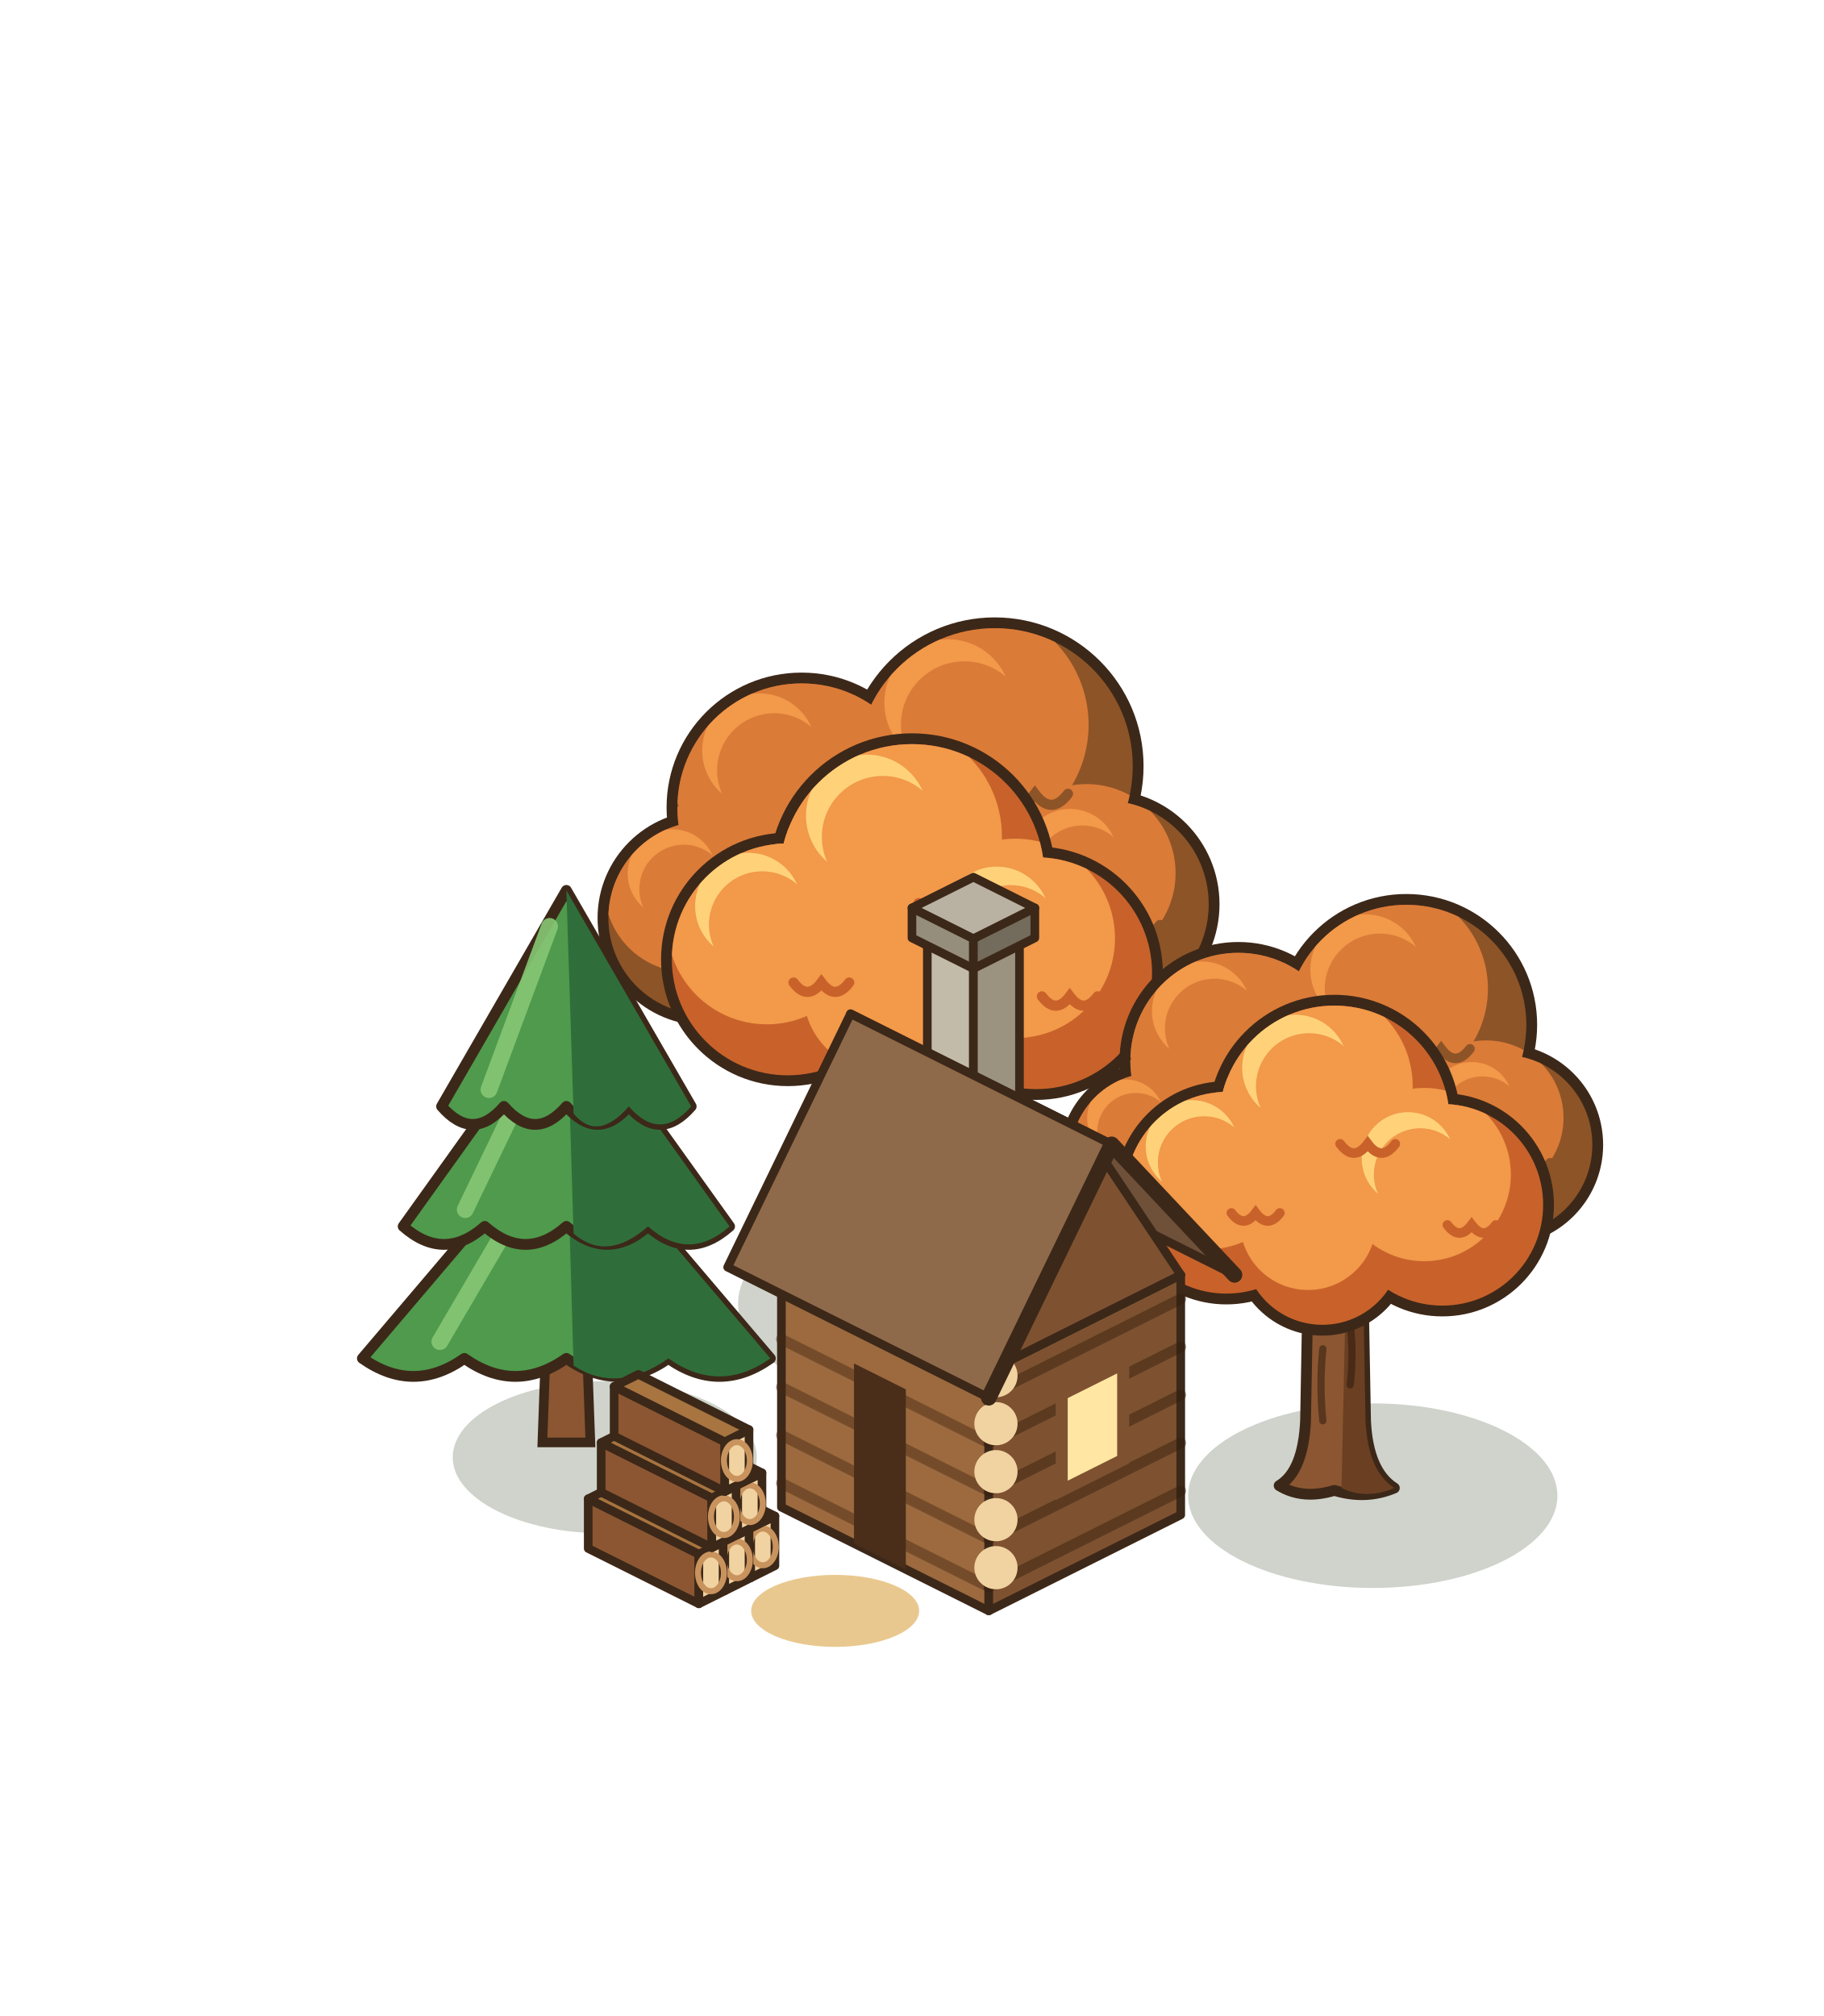
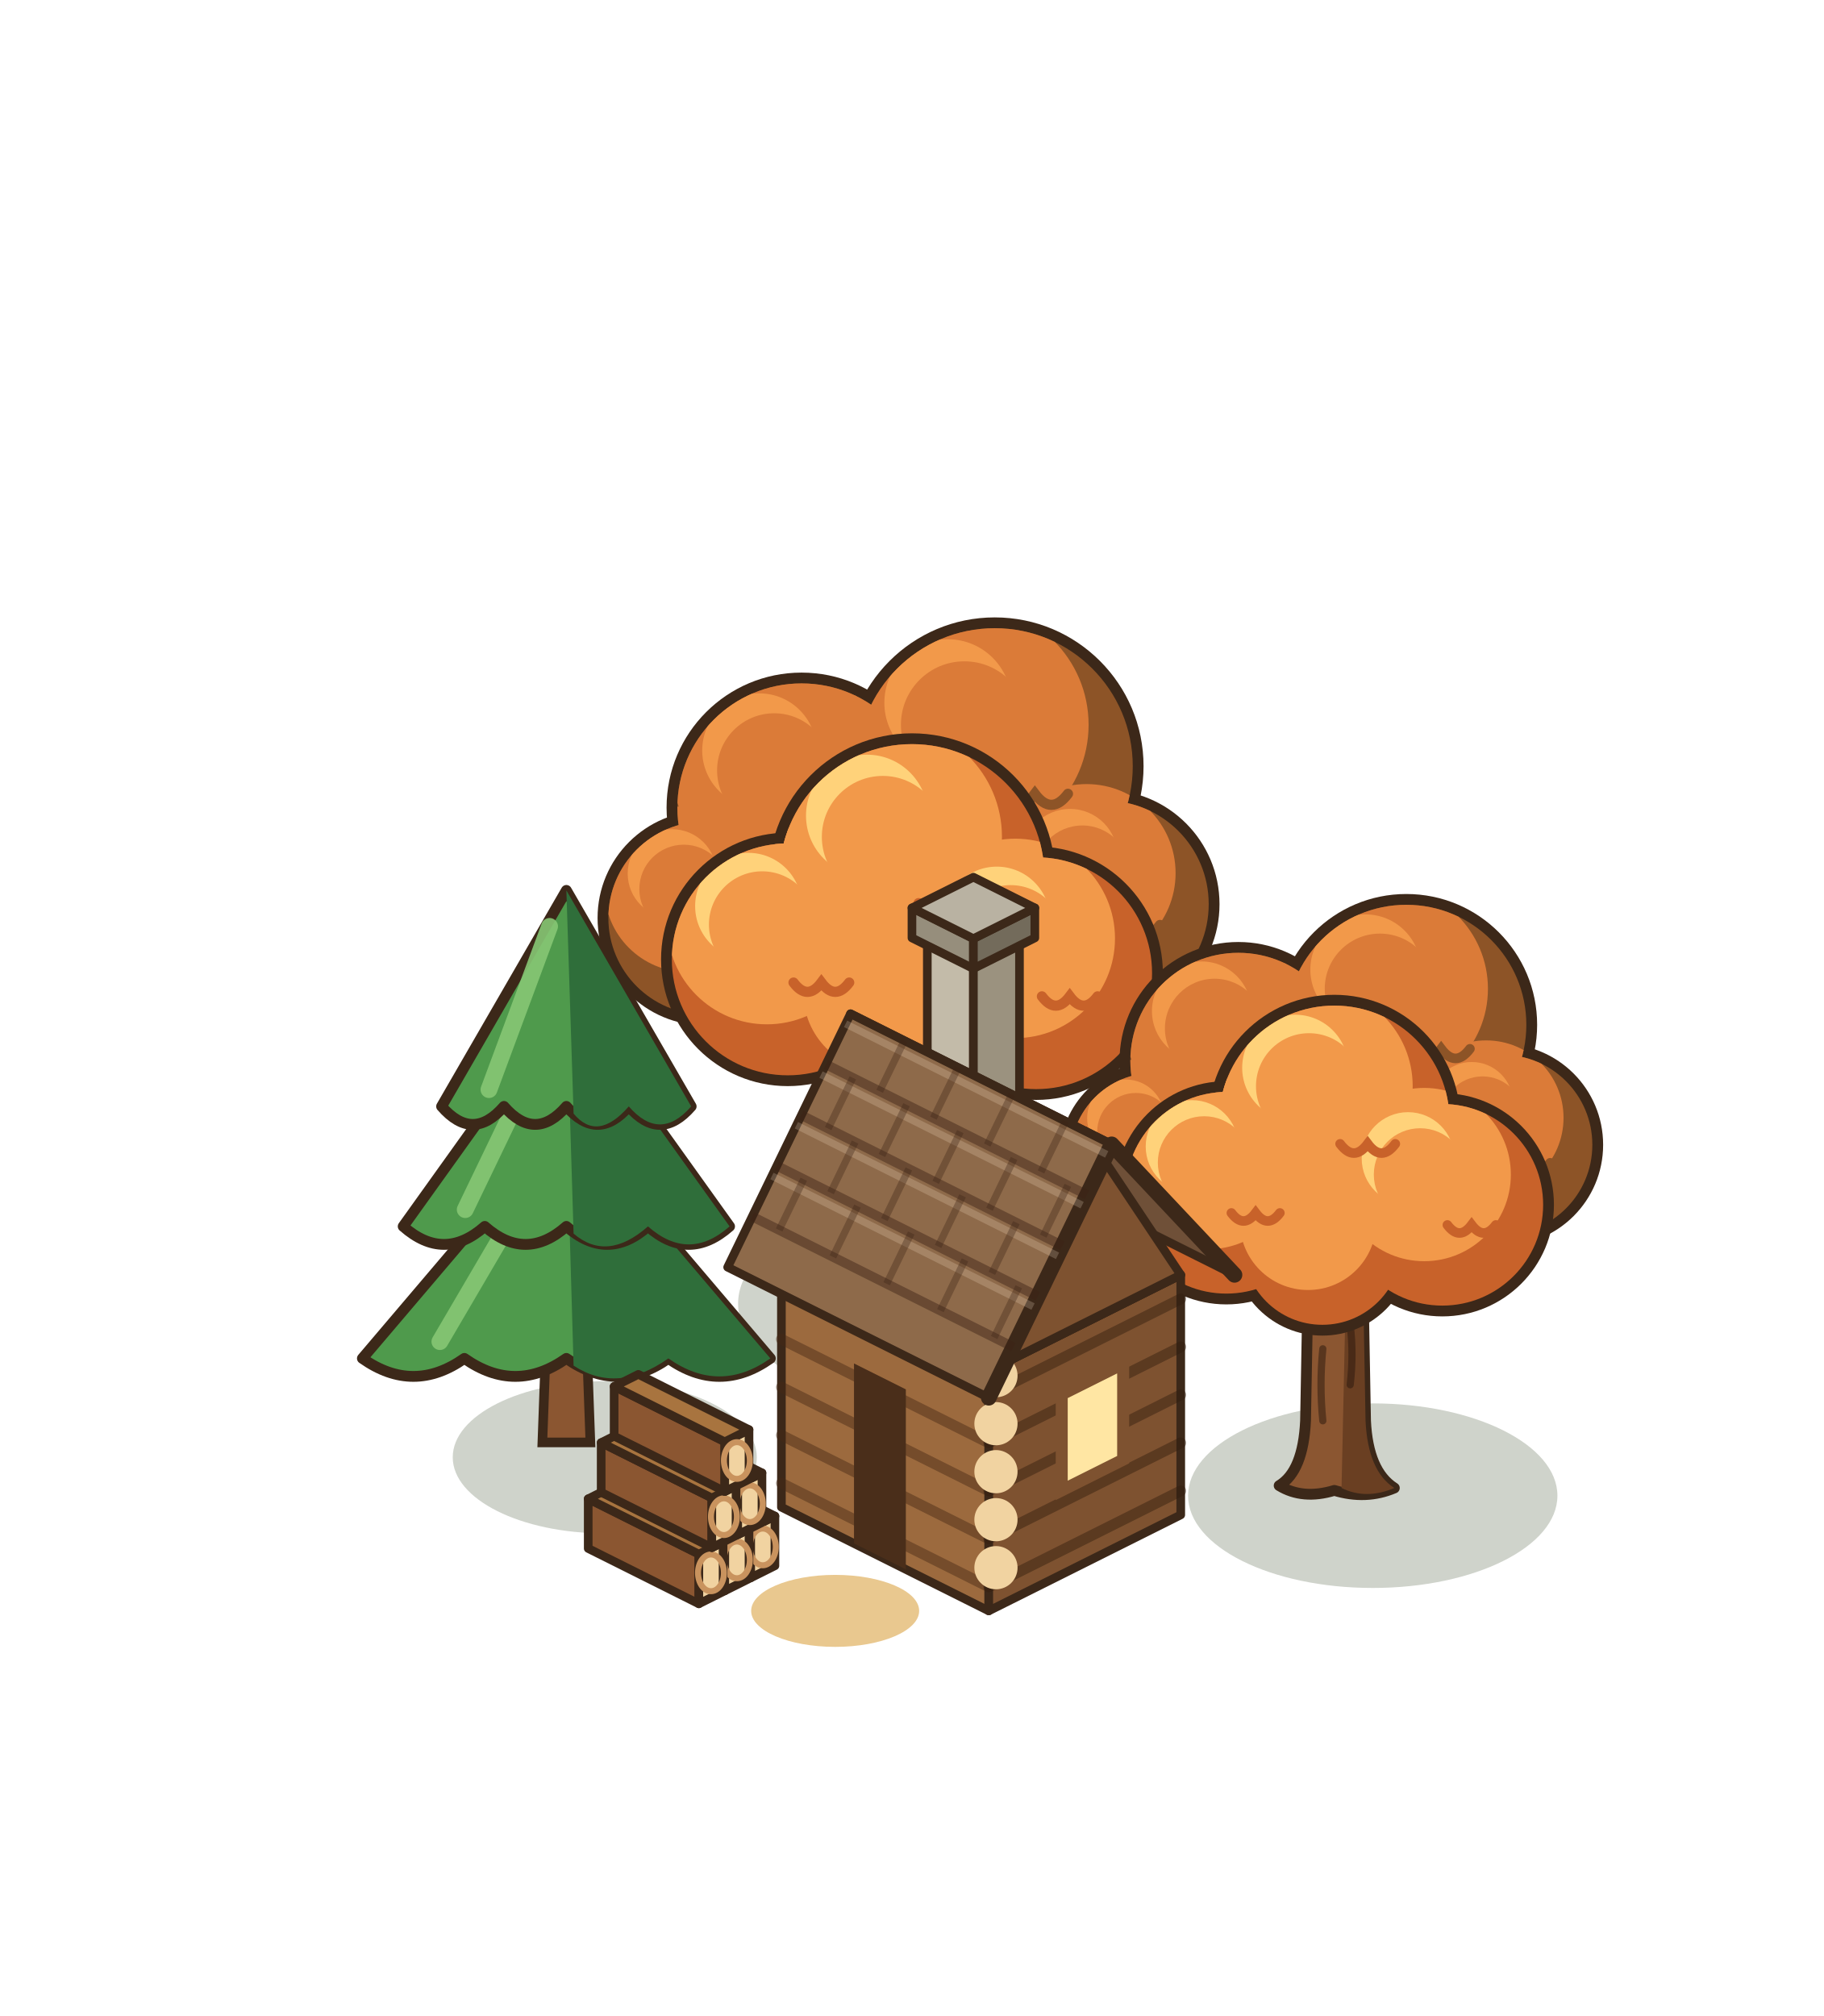
<svg xmlns="http://www.w3.org/2000/svg" width="190" height="210" viewBox="-95 -155 190 210">
  <g transform="scale(1.25)">
    <ellipse cx="3.2" cy="-15.36" rx="17.69" ry="8.85" fill="rgba(40,55,20,0.22)" />
    <path d="M-5.29,-15.99 Q-2.99,-17.37 -2.76,-22.2 L-2.53,-34.85 Q-5.75,-39.45 -8.74,-42.9 L-6.44,-44.51 Q-2.76,-41.29 0,-38.99 Q2.76,-41.75 6.21,-44.74 L8.28,-42.67 Q5.29,-39.45 2.76,-34.85 L2.99,-22.2 Q3.22,-17.37 5.75,-15.76 Q3.04,-14.61 0,-15.53 Q-3.04,-14.61 -5.29,-15.99 Z" fill="#8B5631" stroke="#3C2819" stroke-width="0.9" stroke-linejoin="round" />
    <path d="M0.69,-15.76 L1.1,-34.85 L2.76,-34.85 L2.99,-22.2 Q3.22,-17.37 5.75,-15.76 Q3.04,-14.61 0.69,-15.76 Z" fill="#6A3F22" />
    <path d="M-1.1,-22.2 q-0.3,-3 0,-6 M1.52,-25.65 q0.3,-2.6 0,-5" stroke="rgba(40,22,12,.5)" stroke-width="0.6" fill="none" stroke-linecap="round" />
    <circle cx="-9.2" cy="-56.7" r="11.25" fill="#3C2819" />
    <circle cx="6.9" cy="-60.15" r="12.4" fill="#3C2819" />
    <circle cx="16.1" cy="-48.65" r="9.53" fill="#3C2819" />
    <circle cx="-17.25" cy="-47.5" r="8.95" fill="#3C2819" />
    <defs>
      <clipPath id="rtm55_m55_115f">
        <circle cx="-9.2" cy="-56.7" r="10.35" fill="#000" />
        <circle cx="6.9" cy="-60.15" r="11.5" fill="#000" />
        <circle cx="16.1" cy="-48.65" r="8.63" fill="#000" />
        <circle cx="-17.25" cy="-47.5" r="8.05" fill="#000" />
      </clipPath>
    </defs>
    <g clip-path="url(#rtm55_m55_115f)">
      <circle cx="-9.2" cy="-56.7" r="10.35" fill="#8d5427" />
      <circle cx="6.9" cy="-60.15" r="11.5" fill="#8d5427" />
      <circle cx="16.1" cy="-48.65" r="8.63" fill="#8d5427" />
      <circle cx="-17.25" cy="-47.5" r="8.05" fill="#8d5427" />
      <circle cx="-11.06" cy="-59.8" r="8.9" fill="#db7b38" />
      <circle cx="4.83" cy="-63.6" r="9.89" fill="#db7b38" />
      <circle cx="14.55" cy="-51.24" r="7.42" fill="#db7b38" />
      <circle cx="-18.7" cy="-49.91" r="6.92" fill="#db7b38" />
      <circle cx="-12.72" cy="-61.46" r="4.76" fill="#F2994A" />
      <circle cx="-11.48" cy="-59.8" r="4.76" fill="#db7b38" />
      <circle cx="2.99" cy="-65.44" r="5.29" fill="#F2994A" />
      <circle cx="4.37" cy="-63.6" r="5.29" fill="#db7b38" />
      <circle cx="13.17" cy="-52.62" r="3.97" fill="#F2994A" />
      <circle cx="14.2" cy="-51.24" r="3.97" fill="#db7b38" />
      <circle cx="-19.99" cy="-51.2" r="3.7" fill="#F2994A" />
      <circle cx="-19.02" cy="-49.91" r="3.7" fill="#db7b38" />
      <path d="M-8.68,-54.63 q1.24,1.66 2.48,0 q1.24,1.66 2.48,0" fill="none" stroke="#8d5427" stroke-width="0.85" stroke-linecap="round" />
      <path d="M7.48,-57.85 q1.38,1.84 2.76,0 q1.38,1.84 2.76,0" fill="none" stroke="#8d5427" stroke-width="0.85" stroke-linecap="round" />
      <path d="M16.53,-46.92 q1.03,1.38 2.07,0 q1.03,1.38 2.07,0" fill="none" stroke="#8d5427" stroke-width="0.85" stroke-linecap="round" />
      <path d="M-16.85,-45.89 q0.97,1.29 1.93,0 q0.97,1.29 1.93,0" fill="none" stroke="#8d5427" stroke-width="0.85" stroke-linecap="round" />
    </g>
    <circle cx="-10.35" cy="-44.05" r="10.56" fill="#3C2819" />
    <circle cx="10.35" cy="-42.9" r="10.56" fill="#3C2819" />
    <circle cx="0" cy="-50.95" r="11.94" fill="#3C2819" />
    <circle cx="-1.15" cy="-38.99" r="8.49" fill="#3C2819" />
    <defs>
      <clipPath id="rtm55_m55_115a">
        <circle cx="-10.35" cy="-44.05" r="9.66" fill="#000" />
        <circle cx="10.35" cy="-42.9" r="9.66" fill="#000" />
        <circle cx="0" cy="-50.95" r="11.04" fill="#000" />
        <circle cx="-1.15" cy="-38.99" r="7.59" fill="#000" />
      </clipPath>
    </defs>
    <g clip-path="url(#rtm55_m55_115a)">
      <circle cx="-10.35" cy="-44.05" r="9.66" fill="#C8622A" />
      <circle cx="10.35" cy="-42.9" r="9.66" fill="#C8622A" />
      <circle cx="0" cy="-50.95" r="11.04" fill="#C8622A" />
      <circle cx="-1.15" cy="-38.99" r="7.59" fill="#C8622A" />
      <circle cx="-12.09" cy="-46.95" r="8.31" fill="#F2994A" />
      <circle cx="8.61" cy="-45.8" r="8.31" fill="#F2994A" />
      <circle cx="-1.99" cy="-54.26" r="9.49" fill="#F2994A" />
      <circle cx="-2.52" cy="-41.27" r="6.53" fill="#F2994A" />
      <circle cx="-13.63" cy="-48.49" r="4.44" fill="#FFD27A" />
      <circle cx="-12.48" cy="-46.95" r="4.44" fill="#F2994A" />
      <circle cx="7.07" cy="-47.34" r="4.44" fill="#FFD27A" />
      <circle cx="8.22" cy="-45.8" r="4.44" fill="#F2994A" />
      <circle cx="-3.75" cy="-56.03" r="5.08" fill="#FFD27A" />
      <circle cx="-2.43" cy="-54.26" r="5.08" fill="#F2994A" />
      <path d="M-9.87,-42.12 q1.16,1.55 2.32,0 q1.16,1.55 2.32,0" fill="none" stroke="#C8622A" stroke-width="0.85" stroke-linecap="round" />
      <path d="M10.83,-40.97 q1.16,1.55 2.32,0 q1.16,1.55 2.32,0" fill="none" stroke="#C8622A" stroke-width="0.85" stroke-linecap="round" />
      <path d="M0.55,-48.74 q1.32,1.77 2.65,0 q1.32,1.77 2.65,0" fill="none" stroke="#C8622A" stroke-width="0.85" stroke-linecap="round" />
    </g>
    <ellipse cx="38.4" cy="0.64" rx="15.39" ry="7.69" fill="rgba(40,55,20,0.22)" />
    <path d="M30.6,-0.2 Q32.6,-1.4 32.8,-5.6 L33,-16.6 Q30.2,-20.6 27.6,-23.6 L29.6,-25 Q32.8,-22.2 35.2,-20.2 Q37.6,-22.6 40.6,-25.2 L42.4,-23.4 Q39.8,-20.6 37.6,-16.6 L37.8,-5.6 Q38,-1.4 40.2,0 Q37.84,1 35.2,0.2 Q32.56,1 30.6,-0.2 Z" fill="#8B5631" stroke="#3C2819" stroke-width="0.9" stroke-linejoin="round" />
    <path d="M35.8,0 L36.16,-16.6 L37.6,-16.6 L37.8,-5.6 Q38,-1.4 40.2,0 Q37.84,1 35.8,0 Z" fill="#6A3F22" />
    <path d="M34.24,-5.6 q-0.3,-3 0,-6 M36.52,-8.6 q0.3,-2.6 0,-5" stroke="rgba(40,22,12,.5)" stroke-width="0.6" fill="none" stroke-linecap="round" />
    <circle cx="27.2" cy="-35.6" r="9.9" fill="#3C2819" />
    <circle cx="41.2" cy="-38.6" r="10.9" fill="#3C2819" />
    <circle cx="49.2" cy="-28.6" r="8.4" fill="#3C2819" />
    <circle cx="20.2" cy="-27.6" r="7.9" fill="#3C2819" />
    <defs>
      <clipPath id="rt50_m60_100f">
        <circle cx="27.2" cy="-35.6" r="9" fill="#000" />
        <circle cx="41.2" cy="-38.6" r="10" fill="#000" />
        <circle cx="49.2" cy="-28.6" r="7.5" fill="#000" />
        <circle cx="20.2" cy="-27.6" r="7" fill="#000" />
      </clipPath>
    </defs>
    <g clip-path="url(#rt50_m60_100f)">
      <circle cx="27.2" cy="-35.6" r="9" fill="#8d5427" />
      <circle cx="41.2" cy="-38.6" r="10" fill="#8d5427" />
      <circle cx="49.2" cy="-28.6" r="7.5" fill="#8d5427" />
      <circle cx="20.2" cy="-27.6" r="7" fill="#8d5427" />
      <circle cx="25.58" cy="-38.3" r="7.74" fill="#db7b38" />
      <circle cx="39.4" cy="-41.6" r="8.6" fill="#db7b38" />
      <circle cx="47.85" cy="-30.85" r="6.45" fill="#db7b38" />
      <circle cx="18.94" cy="-29.7" r="6.02" fill="#db7b38" />
      <circle cx="24.14" cy="-39.74" r="4.14" fill="#F2994A" />
      <circle cx="25.22" cy="-38.3" r="4.14" fill="#db7b38" />
      <circle cx="37.8" cy="-43.2" r="4.6" fill="#F2994A" />
      <circle cx="39" cy="-41.6" r="4.6" fill="#db7b38" />
      <circle cx="46.65" cy="-32.05" r="3.45" fill="#F2994A" />
      <circle cx="47.55" cy="-30.85" r="3.45" fill="#db7b38" />
      <circle cx="17.82" cy="-30.82" r="3.22" fill="#F2994A" />
      <circle cx="18.66" cy="-29.7" r="3.22" fill="#db7b38" />
      <path d="M27.65,-33.8 q1.08,1.44 2.16,0 q1.08,1.44 2.16,0" fill="none" stroke="#8d5427" stroke-width="0.8" stroke-linecap="round" />
      <path d="M41.7,-36.6 q1.2,1.6 2.4,0 q1.2,1.6 2.4,0" fill="none" stroke="#8d5427" stroke-width="0.8" stroke-linecap="round" />
      <path d="M49.58,-27.1 q0.9,1.2 1.8,0 q0.9,1.2 1.8,0" fill="none" stroke="#8d5427" stroke-width="0.8" stroke-linecap="round" />
      <path d="M20.55,-26.2 q0.84,1.12 1.68,0 q0.84,1.12 1.68,0" fill="none" stroke="#8d5427" stroke-width="0.8" stroke-linecap="round" />
    </g>
    <circle cx="26.2" cy="-24.6" r="9.3" fill="#3C2819" />
    <circle cx="44.2" cy="-23.6" r="9.3" fill="#3C2819" />
    <circle cx="35.2" cy="-30.6" r="10.5" fill="#3C2819" />
    <circle cx="34.2" cy="-20.2" r="7.5" fill="#3C2819" />
    <defs>
      <clipPath id="rt50_m60_100a">
        <circle cx="26.2" cy="-24.6" r="8.4" fill="#000" />
        <circle cx="44.2" cy="-23.6" r="8.4" fill="#000" />
        <circle cx="35.2" cy="-30.6" r="9.6" fill="#000" />
        <circle cx="34.2" cy="-20.2" r="6.6" fill="#000" />
      </clipPath>
    </defs>
    <g clip-path="url(#rt50_m60_100a)">
      <circle cx="26.2" cy="-24.6" r="8.4" fill="#C8622A" />
      <circle cx="44.2" cy="-23.6" r="8.4" fill="#C8622A" />
      <circle cx="35.2" cy="-30.6" r="9.6" fill="#C8622A" />
      <circle cx="34.2" cy="-20.2" r="6.6" fill="#C8622A" />
      <circle cx="24.69" cy="-27.12" r="7.22" fill="#F2994A" />
      <circle cx="42.69" cy="-26.12" r="7.22" fill="#F2994A" />
      <circle cx="33.47" cy="-33.48" r="8.26" fill="#F2994A" />
      <circle cx="33.01" cy="-22.18" r="5.68" fill="#F2994A" />
      <circle cx="23.34" cy="-28.46" r="3.86" fill="#FFD27A" />
      <circle cx="24.35" cy="-27.12" r="3.86" fill="#F2994A" />
      <circle cx="41.34" cy="-27.46" r="3.86" fill="#FFD27A" />
      <circle cx="42.35" cy="-26.12" r="3.86" fill="#F2994A" />
      <circle cx="31.94" cy="-35.02" r="4.42" fill="#FFD27A" />
      <circle cx="33.09" cy="-33.48" r="4.42" fill="#F2994A" />
      <path d="M26.62,-22.92 q1.01,1.34 2.02,0 q1.01,1.34 2.02,0" fill="none" stroke="#C8622A" stroke-width="0.8" stroke-linecap="round" />
      <path d="M44.62,-21.92 q1.01,1.34 2.02,0 q1.01,1.34 2.02,0" fill="none" stroke="#C8622A" stroke-width="0.8" stroke-linecap="round" />
      <path d="M35.68,-28.68 q1.15,1.54 2.3,0 q1.15,1.54 2.3,0" fill="none" stroke="#C8622A" stroke-width="0.8" stroke-linecap="round" />
    </g>
    <ellipse cx="-25.6" cy="-2.56" rx="12.67" ry="6.34" fill="rgba(40,55,20,0.22)" />
    <path d="M-30.8,-3.8 L-30.4,-14.8 L-27.2,-14.8 L-26.8,-3.8 Z" fill="#8B5631" stroke="#3C2819" stroke-width="0.8" />
    <path d="M-45.8,-10.8 Q-41.55,-7.8 -37.3,-10.8 Q-33.05,-7.8 -28.8,-10.8 Q-24.55,-7.8 -20.3,-10.8 Q-16.05,-7.8 -11.8,-10.8 L-28.8,-30.8 Z" fill="#4F9A4C" stroke="#3C2819" stroke-width="0.9" stroke-linejoin="round" />
    <path d="M-28.8,-30.8 L-11.8,-10.8 Q-16.05,-7.8 -20.3,-10.8 Q-24.55,-7.8 -28.2,-10.2 Z" fill="#2F6E3A" />
    <path d="M-30.2,-27.8 L-39.34,-12.2" stroke="#86C774" stroke-width="1.4" stroke-linecap="round" opacity="0.9" />
    <path d="M-42.4,-21.8 Q-39,-18.8 -35.6,-21.8 Q-32.2,-18.8 -28.8,-21.8 Q-25.4,-18.8 -22,-21.8 Q-18.6,-18.8 -15.2,-21.8 L-28.8,-40.8 Z" fill="#4F9A4C" stroke="#3C2819" stroke-width="0.9" stroke-linejoin="round" />
    <path d="M-28.8,-40.8 L-15.2,-21.8 Q-18.6,-18.8 -22,-21.8 Q-25.4,-18.8 -28.2,-21.2 Z" fill="#2F6E3A" />
    <path d="M-30.2,-37.8 L-37.23,-23.2" stroke="#86C774" stroke-width="1.4" stroke-linecap="round" opacity="0.9" />
    <path d="M-39.2,-31.8 Q-36.6,-28.8 -34,-31.8 Q-31.4,-28.8 -28.8,-31.8 Q-26.2,-28.8 -23.6,-31.8 Q-21,-28.8 -18.4,-31.8 L-28.8,-49.8 Z" fill="#4F9A4C" stroke="#3C2819" stroke-width="0.9" stroke-linejoin="round" />
    <path d="M-28.8,-49.8 L-18.4,-31.8 Q-21,-28.8 -23.6,-31.8 Q-26.2,-28.8 -28.2,-31.2 Z" fill="#2F6E3A" />
    <path d="M-30.2,-46.8 L-35.25,-33.2" stroke="#86C774" stroke-width="1.4" stroke-linecap="round" opacity="0.9" />
    <polygon points="-10.88,1.6 6.4,10.24 6.4,-9.76 -10.88,-18.4" fill="#9C6A3E" stroke="#3C2819" stroke-width="0.72" stroke-linejoin="round" />
    <polygon points="22.4,2.24 6.4,10.24 6.4,-9.76 22.4,-17.76" fill="#7E5230" stroke="#3C2819" stroke-width="0.72" stroke-linejoin="round" />
    <polygon points="5.12,-26.4 22.4,-17.76 6.4,-9.76 -10.88,-18.4" fill="#A8743F" stroke="#3C2819" stroke-width="0.72" stroke-linejoin="round" />
    <line x1="-10.88" y1="-0.4" x2="6.4" y2="8.24" stroke="rgba(70,40,20,.45)" stroke-width="0.9" stroke-linecap="round" />
    <line x1="22.4" y1="0.24" x2="6.4" y2="8.24" stroke="rgba(50,30,15,.45)" stroke-width="0.9" stroke-linecap="round" />
    <circle cx="7" cy="6.64" r="1.8" fill="#F1D3A1" />
    <line x1="-10.88" y1="-4.4" x2="6.4" y2="4.24" stroke="rgba(70,40,20,.45)" stroke-width="0.9" stroke-linecap="round" />
    <line x1="22.4" y1="-3.76" x2="6.4" y2="4.24" stroke="rgba(50,30,15,.45)" stroke-width="0.9" stroke-linecap="round" />
    <circle cx="7" cy="2.64" r="1.8" fill="#F1D3A1" />
    <line x1="-10.88" y1="-8.4" x2="6.4" y2="0.24" stroke="rgba(70,40,20,.45)" stroke-width="0.9" stroke-linecap="round" />
    <line x1="22.4" y1="-7.76" x2="6.4" y2="0.24" stroke="rgba(50,30,15,.45)" stroke-width="0.9" stroke-linecap="round" />
    <circle cx="7" cy="-1.36" r="1.8" fill="#F1D3A1" />
    <line x1="-10.88" y1="-12.4" x2="6.4" y2="-3.76" stroke="rgba(70,40,20,.45)" stroke-width="0.9" stroke-linecap="round" />
    <line x1="22.4" y1="-11.76" x2="6.4" y2="-3.76" stroke="rgba(50,30,15,.45)" stroke-width="0.9" stroke-linecap="round" />
    <circle cx="7" cy="-5.36" r="1.8" fill="#F1D3A1" />
    <line x1="-10.88" y1="-16.4" x2="6.4" y2="-7.76" stroke="rgba(70,40,20,.45)" stroke-width="0.9" stroke-linecap="round" />
    <line x1="22.4" y1="-15.76" x2="6.4" y2="-7.76" stroke="rgba(50,30,15,.45)" stroke-width="0.9" stroke-linecap="round" />
    <circle cx="7" cy="-9.36" r="1.8" fill="#F1D3A1" />
    <polygon points="-4.83,4.62 -0.51,6.78 -0.51,-8.22 -4.83,-10.38" fill="#4A2E1A" />
    <polygon points="17.6,-2.36 12.48,0.2 12.48,-7.8 17.6,-10.36" fill="#FFE6A3" stroke="#7E5230" stroke-width="1" />
    <polygon points="1.28,-23.84 5.12,-21.92 5.12,-43.92 1.28,-45.84" fill="#C3BBA9" stroke="#3C2819" stroke-width="0.72" stroke-linejoin="round" />
    <polygon points="8.96,-23.84 5.12,-21.92 5.12,-43.92 8.96,-45.84" fill="#9B927F" stroke="#3C2819" stroke-width="0.72" stroke-linejoin="round" />
    <polygon points="5.12,-47.76 8.96,-45.84 5.12,-43.92 1.28,-45.84" fill="#E6E1D4" stroke="#3C2819" stroke-width="0.72" stroke-linejoin="round" />
    <polygon points="0,-45.84 5.12,-43.28 5.12,-45.78 0,-48.34" fill="#968E7C" stroke="#3C2819" stroke-width="0.72" stroke-linejoin="round" />
    <polygon points="10.24,-45.84 5.12,-43.28 5.12,-45.78 10.24,-48.34" fill="#736B5B" stroke="#3C2819" stroke-width="0.72" stroke-linejoin="round" />
    <polygon points="5.12,-50.9 10.24,-48.34 5.12,-45.78 0,-48.34" fill="#B9B2A2" stroke="#3C2819" stroke-width="0.72" stroke-linejoin="round" />
    <polygon points="5.12,-28.64 26.88,-17.76 16.64,-28.64 -5.12,-39.52" fill="#6F5038" stroke="#3C2819" stroke-width="0.72" stroke-linejoin="round" />
    <polygon points="22.4,-17.76 6.4,-9.76 14.4,-29.76" fill="#7E5230" stroke="#3C2819" stroke-width="0.72" stroke-linejoin="round" />
    <polygon points="-5.12,-39.52 16.64,-28.64 6.4,-7.52 -15.36,-18.4" fill="#8E6A4A" stroke="#3C2819" stroke-width="0.72" stroke-linejoin="round" />
    <polyline points="26.88,-17.76 16.64,-28.64 6.4,-7.52" fill="none" stroke="#3C2819" stroke-width="1.3" stroke-linejoin="round" stroke-linecap="round" />
+     <polyline points="-7.17,-35.3 14.59,-24.42" stroke="rgba(60,35,20,.45)" stroke-width="0.8" />
+     <polyline points="-5.53,-38.68 16.23,-27.8" stroke="rgba(255,235,210,.2)" stroke-width="0.6" />
+     <polyline points="-0.64,-37.28 -2.69,-33.06" stroke="rgba(60,35,20,.35)" stroke-width="0.6" />
+     <polyline points="3.84,-35.04 1.79,-30.82" stroke="rgba(60,35,20,.35)" stroke-width="0.6" />
+     <polyline points="8.32,-32.8 6.27,-28.58" stroke="rgba(60,35,20,.35)" stroke-width="0.6" />
+     <polyline points="12.8,-30.56 10.75,-26.34" stroke="rgba(60,35,20,.35)" stroke-width="0.6" />
+     <polyline points="-9.22,-31.07 12.54,-20.19" stroke="rgba(60,35,20,.45)" stroke-width="0.8" />
+     <polyline points="-7.58,-34.45 14.18,-23.57" stroke="rgba(255,235,210,.2)" stroke-width="0.6" />
+     <polyline points="-4.93,-34.18 -6.98,-29.95" stroke="rgba(60,35,20,.35)" stroke-width="0.6" />
+     <polyline points="-0.45,-31.94 -2.5,-27.71" stroke="rgba(60,35,20,.35)" stroke-width="0.6" />
+     <polyline points="4.03,-29.7 1.98,-25.47" stroke="rgba(60,35,20,.35)" stroke-width="0.6" />
+     <polyline points="8.51,-27.46 6.46,-23.23" stroke="rgba(60,35,20,.35)" stroke-width="0.6" />
+     <polyline points="12.99,-25.22 10.94,-20.99" stroke="rgba(60,35,20,.35)" stroke-width="0.6" />
+     <polyline points="-11.26,-26.85 10.5,-15.97" stroke="rgba(60,35,20,.45)" stroke-width="0.8" />
+     <polyline points="-9.63,-30.23 12.13,-19.35" stroke="rgba(255,235,210,.2)" stroke-width="0.6" />
+     <polyline points="-4.74,-28.83 -6.78,-24.61" stroke="rgba(60,35,20,.35)" stroke-width="0.6" />
+     <polyline points="-0.26,-26.59 -2.3,-22.37" stroke="rgba(60,35,20,.35)" stroke-width="0.6" />
+     <polyline points="4.22,-24.35 2.18,-20.13" stroke="rgba(60,35,20,.35)" stroke-width="0.6" />
+     <polyline points="8.7,-22.11 6.66,-17.89" stroke="rgba(60,35,20,.35)" stroke-width="0.6" />
+     <polyline points="-13.31,-22.62 8.45,-11.74" stroke="rgba(60,35,20,.45)" stroke-width="0.8" />
+     <polyline points="-11.67,-26 10.09,-15.12" stroke="rgba(255,235,210,.2)" stroke-width="0.6" />
+     <polyline points="-9.02,-25.73 -11.07,-21.5" stroke="rgba(60,35,20,.35)" stroke-width="0.6" />
+     <polyline points="-4.54,-23.49 -6.59,-19.26" stroke="rgba(60,35,20,.35)" stroke-width="0.6" />
+     <polyline points="-0.06,-21.25 -2.11,-17.02" stroke="rgba(60,35,20,.35)" stroke-width="0.6" />
+     <polyline points="4.42,-19.01 2.37,-14.78" stroke="rgba(60,35,20,.35)" stroke-width="0.6" />
+     <polyline points="8.9,-16.77 6.85,-12.54" stroke="rgba(60,35,20,.35)" stroke-width="0.6" />
    <polygon points="-22.66,2.88 -13.44,7.49 -13.44,3.35 -22.66,-1.26" fill="#8B5631" stroke="#3C2819" stroke-width="0.72" stroke-linejoin="round" />
    <polygon points="-11.42,6.48 -13.44,7.49 -13.44,3.35 -11.42,2.34" fill="#F1D3A1" stroke="#3C2819" stroke-width="0.72" stroke-linejoin="round" />
    <polygon points="-20.64,-2.27 -11.42,2.34 -13.44,3.35 -22.66,-1.26" fill="#A8743F" stroke="#3C2819" stroke-width="0.72" stroke-linejoin="round" />
    <ellipse cx="-12.43" cy="4.91" rx="1.08" ry="1.53" fill="none" stroke="#C9935E" stroke-width="0.5" />
    <polygon points="-24.82,3.96 -15.6,8.57 -15.6,4.43 -24.82,-0.18" fill="#8B5631" stroke="#3C2819" stroke-width="0.72" stroke-linejoin="round" />
    <polygon points="-13.58,7.56 -15.6,8.57 -15.6,4.43 -13.58,3.42" fill="#F1D3A1" stroke="#3C2819" stroke-width="0.72" stroke-linejoin="round" />
    <polygon points="-22.8,-1.19 -13.58,3.42 -15.6,4.43 -24.82,-0.18" fill="#A8743F" stroke="#3C2819" stroke-width="0.72" stroke-linejoin="round" />
    <ellipse cx="-14.59" cy="5.99" rx="1.08" ry="1.53" fill="none" stroke="#C9935E" stroke-width="0.5" />
    <polygon points="-26.98,5.04 -17.76,9.65 -17.76,5.51 -26.98,0.9" fill="#8B5631" stroke="#3C2819" stroke-width="0.72" stroke-linejoin="round" />
    <polygon points="-15.74,8.64 -17.76,9.65 -17.76,5.51 -15.74,4.5" fill="#F1D3A1" stroke="#3C2819" stroke-width="0.72" stroke-linejoin="round" />
    <polygon points="-24.96,-0.11 -15.74,4.5 -17.76,5.51 -26.98,0.9" fill="#A8743F" stroke="#3C2819" stroke-width="0.72" stroke-linejoin="round" />
    <ellipse cx="-16.75" cy="7.07" rx="1.08" ry="1.53" fill="none" stroke="#C9935E" stroke-width="0.5" />
    <polygon points="-23.74,-0.72 -14.52,3.89 -14.52,-0.25 -23.74,-4.86" fill="#8B5631" stroke="#3C2819" stroke-width="0.72" stroke-linejoin="round" />
    <polygon points="-12.5,2.88 -14.52,3.89 -14.52,-0.25 -12.5,-1.26" fill="#F1D3A1" stroke="#3C2819" stroke-width="0.72" stroke-linejoin="round" />
    <polygon points="-21.72,-5.87 -12.5,-1.26 -14.52,-0.25 -23.74,-4.86" fill="#A8743F" stroke="#3C2819" stroke-width="0.72" stroke-linejoin="round" />
    <ellipse cx="-13.51" cy="1.31" rx="1.08" ry="1.53" fill="none" stroke="#C9935E" stroke-width="0.5" />
    <polygon points="-25.9,0.36 -16.68,4.97 -16.68,0.83 -25.9,-3.78" fill="#8B5631" stroke="#3C2819" stroke-width="0.72" stroke-linejoin="round" />
    <polygon points="-14.66,3.96 -16.68,4.97 -16.68,0.83 -14.66,-0.18" fill="#F1D3A1" stroke="#3C2819" stroke-width="0.72" stroke-linejoin="round" />
    <polygon points="-23.88,-4.79 -14.66,-0.18 -16.68,0.83 -25.9,-3.78" fill="#A8743F" stroke="#3C2819" stroke-width="0.72" stroke-linejoin="round" />
    <ellipse cx="-15.67" cy="2.39" rx="1.08" ry="1.53" fill="none" stroke="#C9935E" stroke-width="0.5" />
    <polygon points="-24.82,-4.32 -15.6,0.29 -15.6,-3.85 -24.82,-8.46" fill="#8B5631" stroke="#3C2819" stroke-width="0.72" stroke-linejoin="round" />
    <polygon points="-13.58,-0.72 -15.6,0.29 -15.6,-3.85 -13.58,-4.86" fill="#F1D3A1" stroke="#3C2819" stroke-width="0.72" stroke-linejoin="round" />
    <polygon points="-22.8,-9.47 -13.58,-4.86 -15.6,-3.85 -24.82,-8.46" fill="#A8743F" stroke="#3C2819" stroke-width="0.72" stroke-linejoin="round" />
    <ellipse cx="-14.59" cy="-2.29" rx="1.08" ry="1.53" fill="none" stroke="#C9935E" stroke-width="0.5" />
    <ellipse cx="-6.4" cy="10.24" rx="7" ry="3" fill="#E9C88F" />
  </g>
</svg>
